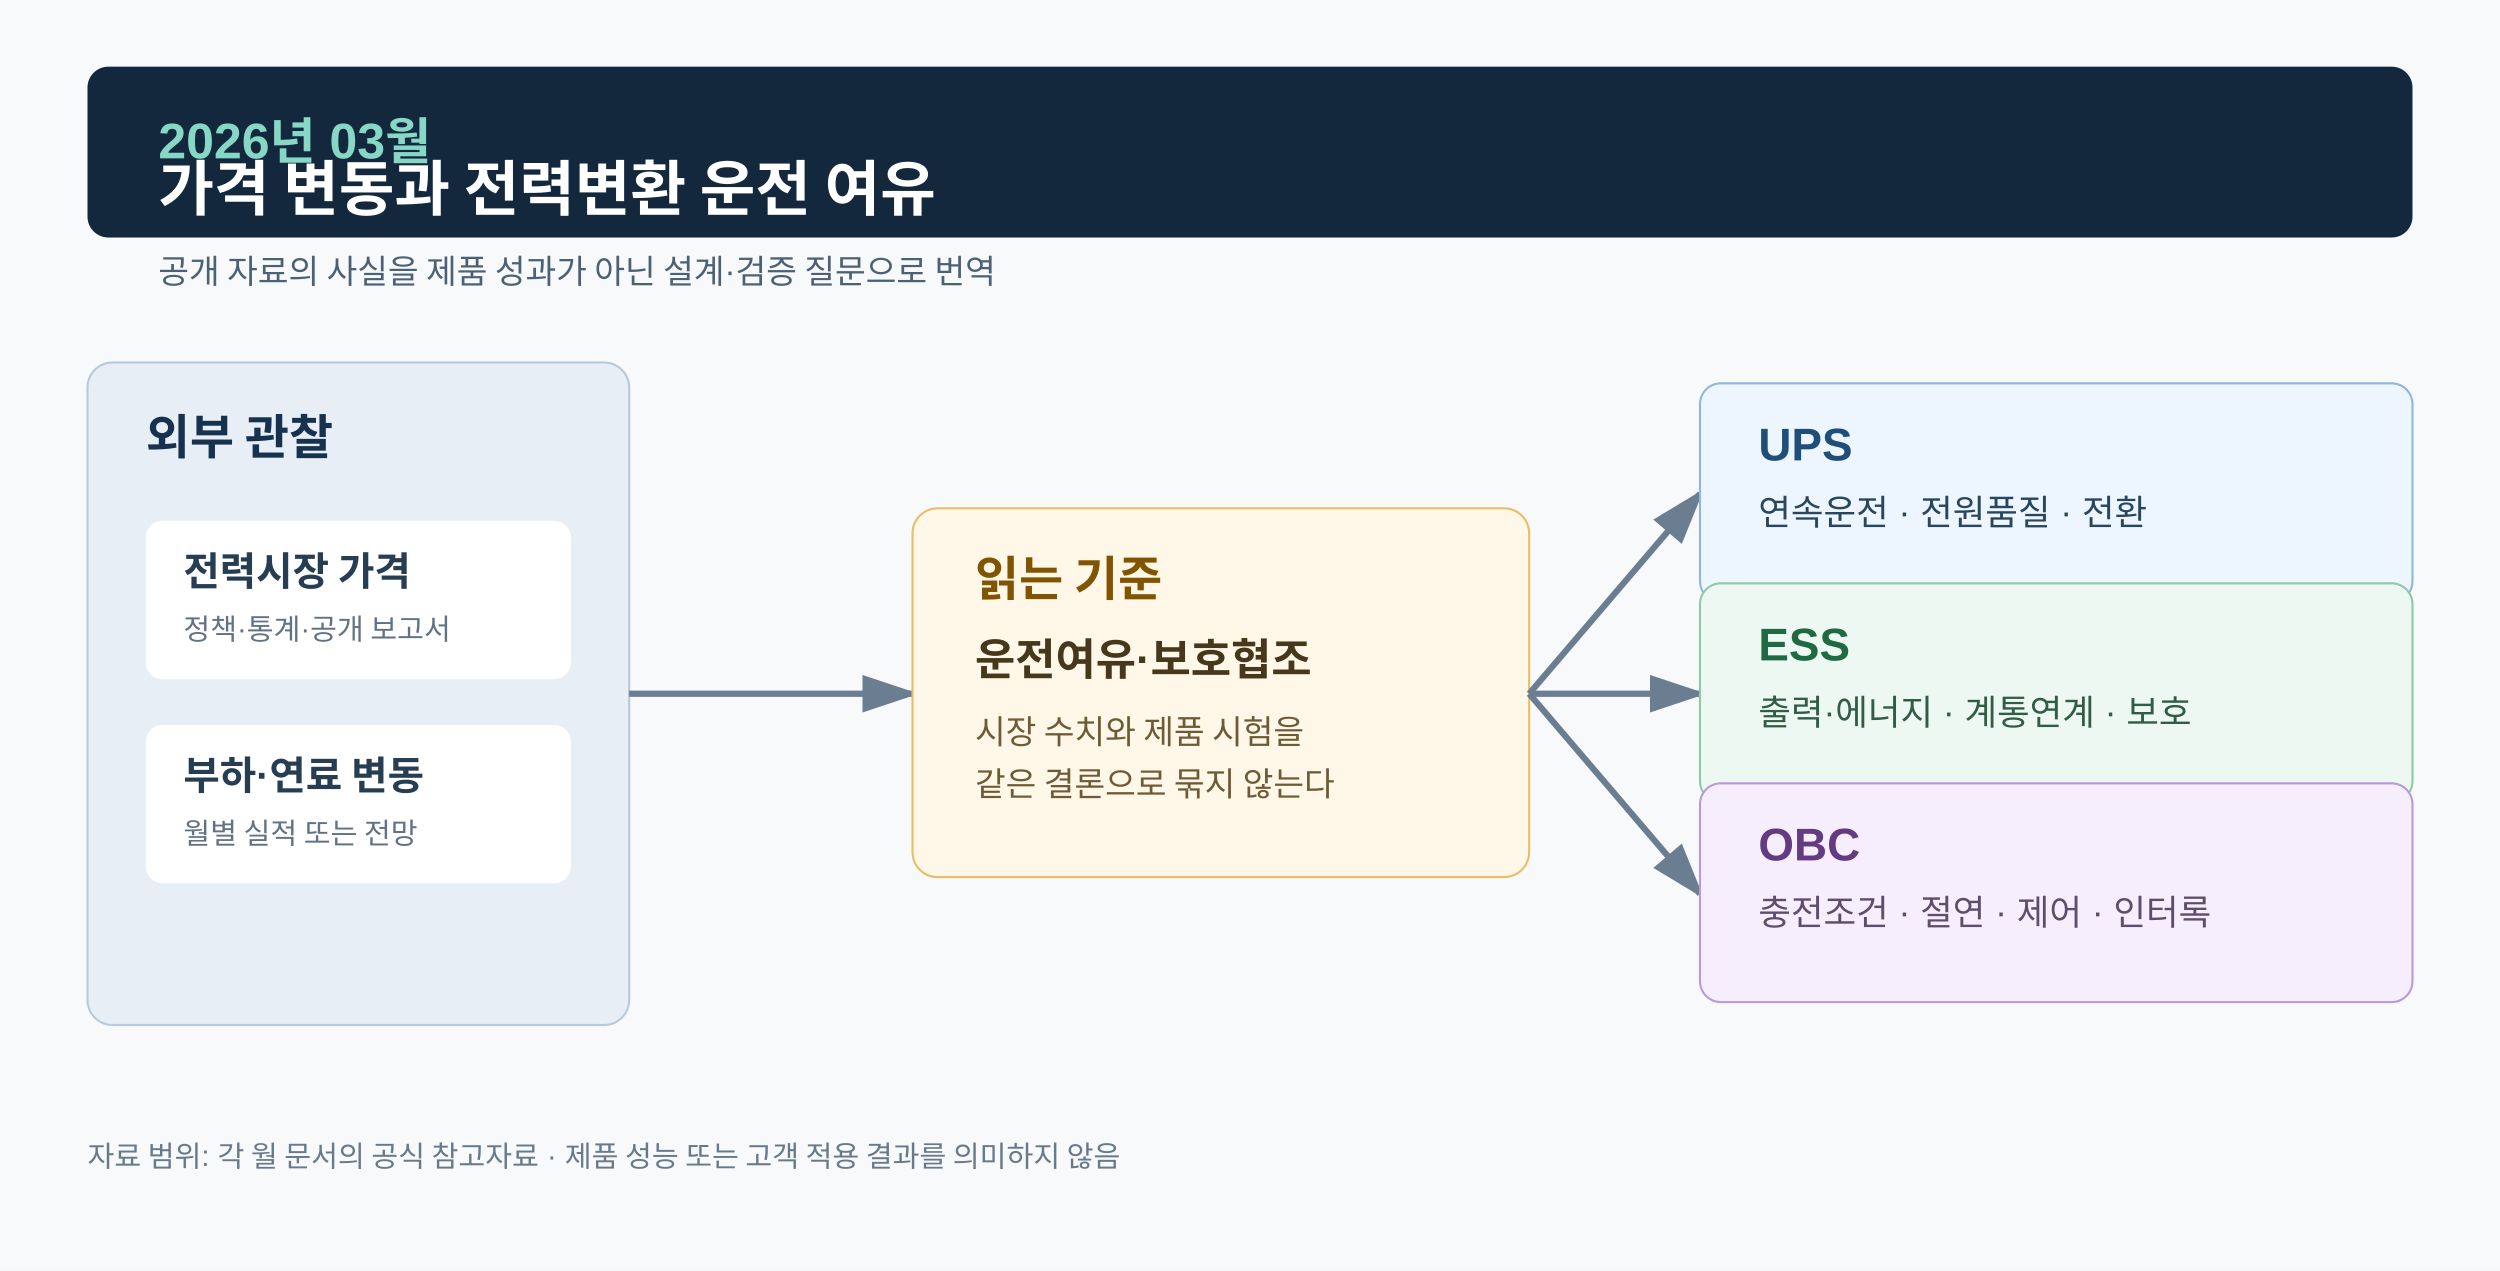
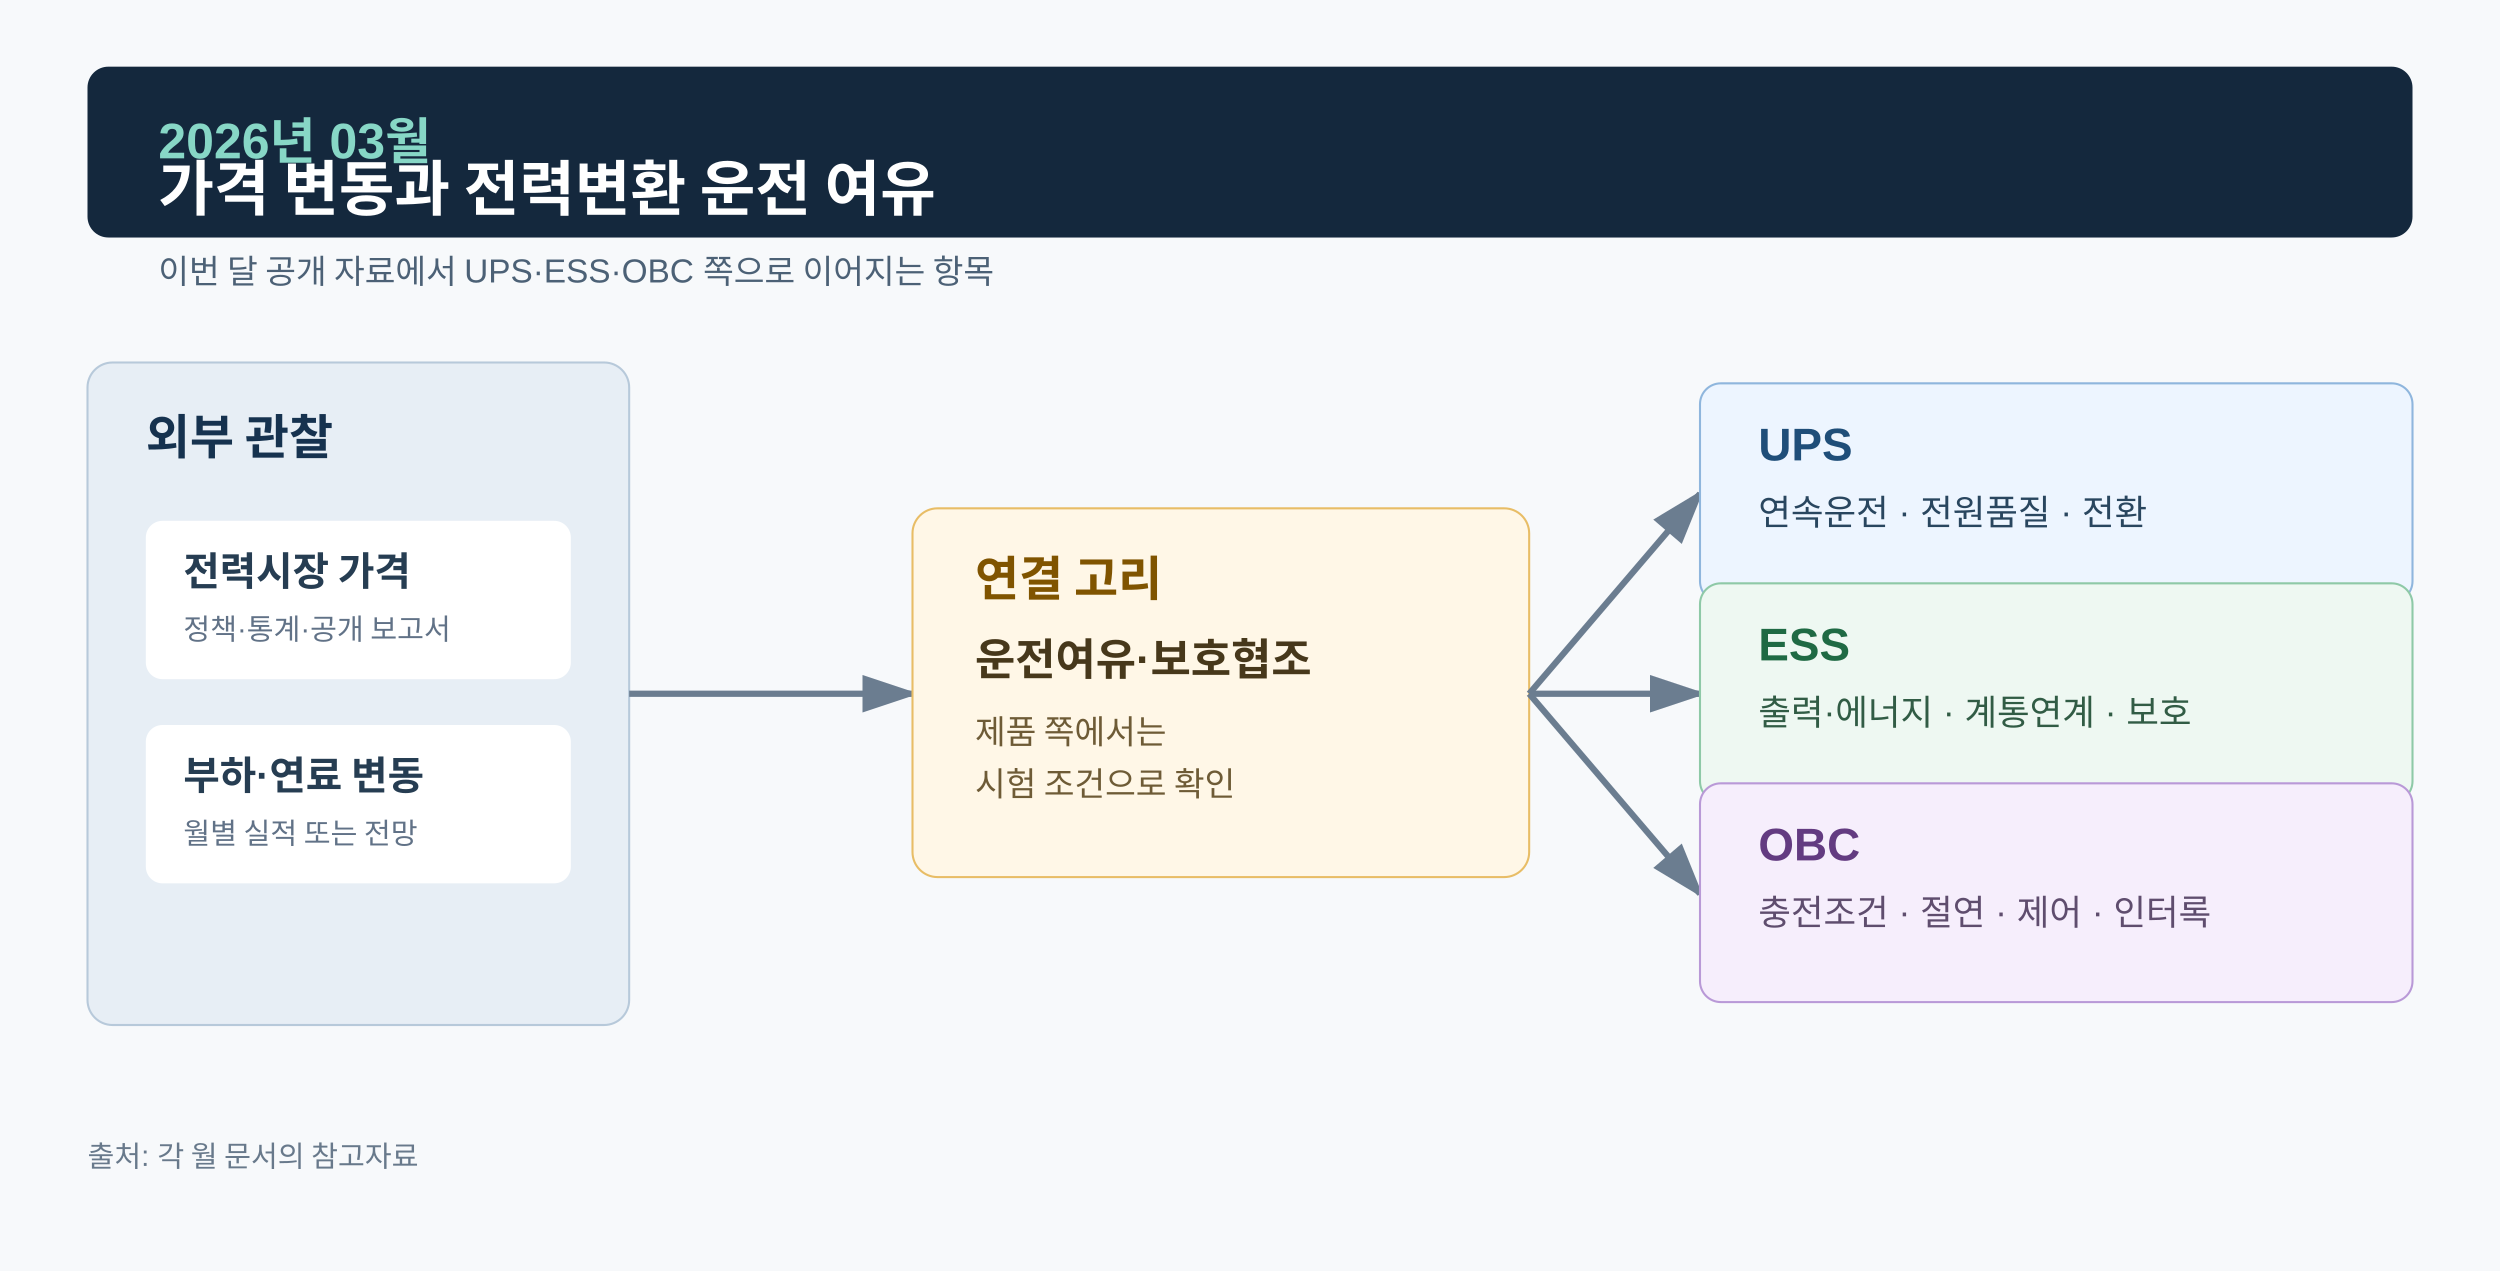
<svg xmlns="http://www.w3.org/2000/svg" width="1200" height="610" viewBox="0 0 1200 610" role="img" aria-labelledby="title desc">
  <defs>
    <marker id="arrow" markerWidth="10" markerHeight="10" refX="8" refY="3" orient="auto">
      <path d="M0,0 L0,6 L9,3 z" fill="#6b7d90" />
    </marker>
  </defs>
  <rect width="1200" height="610" fill="#f7f9fb" />
  <rect x="42" y="32" width="1116" height="82" rx="10" fill="#14283d" />
  <text x="76" y="76" fill="#87d7c6" font-family="Arial, sans-serif" font-size="24" font-weight="700">2026년 03월</text>
  <text x="76" y="101" fill="#ffffff" font-family="Arial, sans-serif" font-size="29" font-weight="700">가격 변동과 전력변환 운전 여유</text>
-   <text x="76" y="136" fill="#4c6176" font-family="Arial, sans-serif" font-size="16">공개 자료의 사실을 제품 성과가 아닌 설계·검증 질문으로 번역</text>
+   <text x="76" y="136" fill="#4c6176" font-family="Arial, sans-serif" font-size="16">이번 달 공개 자료에서 UPS·ESS·OBC 쪽으로 이어지는 항목</text>
  <rect x="42" y="174" width="260" height="318" rx="12" fill="#e7eef5" stroke="#b7c9da" />
  <text x="70" y="218" fill="#16324f" font-family="Arial, sans-serif" font-size="23" font-weight="700">외부 관찰</text>
  <rect x="70" y="250" width="204" height="76" rx="8" fill="#ffffff" />
  <text x="88" y="281" fill="#263d52" font-family="Arial, sans-serif" font-size="19" font-weight="700">전력시장 가격</text>
  <text x="88" y="307" fill="#617287" font-family="Arial, sans-serif" font-size="14">정책·통계·공개 보고서</text>
  <rect x="70" y="348" width="204" height="76" rx="8" fill="#ffffff" />
  <text x="88" y="379" fill="#263d52" font-family="Arial, sans-serif" font-size="19" font-weight="700">부하·연료 변동</text>
  <text x="88" y="405" fill="#617287" font-family="Arial, sans-serif" font-size="14">월별 실적 또는 전망</text>
  <path d="M302 333 L438 333" fill="none" stroke="#6b7d90" stroke-width="3" marker-end="url(#arrow)" />
  <rect x="438" y="244" width="296" height="177" rx="12" fill="#fff7e7" stroke="#e8bd66" />
-   <text x="468" y="286" fill="#805400" font-family="Arial, sans-serif" font-size="23" font-weight="700">읽는 기준</text>
+   <text x="468" y="286" fill="#805400" font-family="Arial, sans-serif" font-size="23" font-weight="700">연결 고리</text>
  <text x="468" y="324" fill="#47381b" font-family="Arial, sans-serif" font-size="21" font-weight="700">운전여유·보호협조</text>
-   <text x="468" y="357" fill="#6e5b36" font-family="Arial, sans-serif" font-size="16">시장 수치와 제품 시험을</text>
-   <text x="468" y="382" fill="#6e5b36" font-family="Arial, sans-serif" font-size="16">같은 결론으로 묶지 않는다</text>
+   <text x="468" y="357" fill="#6e5b36" font-family="Arial, sans-serif" font-size="16">제품 쪽에서는</text>
+   <text x="468" y="382" fill="#6e5b36" font-family="Arial, sans-serif" font-size="16">시험 조건으로 확인</text>
  <path d="M734 333 L816 237" fill="none" stroke="#6b7d90" stroke-width="3" marker-end="url(#arrow)" />
  <path d="M734 333 L816 333" fill="none" stroke="#6b7d90" stroke-width="3" marker-end="url(#arrow)" />
  <path d="M734 333 L816 429" fill="none" stroke="#6b7d90" stroke-width="3" marker-end="url(#arrow)" />
  <rect x="816" y="184" width="342" height="105" rx="10" fill="#edf5ff" stroke="#8fb6dd" />
  <text x="844" y="221" fill="#1f4e79" font-family="Arial, sans-serif" font-size="22" font-weight="700">UPS</text>
  <text x="844" y="252" fill="#29465f" font-family="Arial, sans-serif" font-size="17">연속운전 · 전원품질 · 전환</text>
  <rect x="816" y="280" width="342" height="105" rx="10" fill="#eef8f2" stroke="#8ec9a7" />
  <text x="844" y="317" fill="#1f6a44" font-family="Arial, sans-serif" font-size="22" font-weight="700">ESS</text>
  <text x="844" y="348" fill="#315c45" font-family="Arial, sans-serif" font-size="17">출력·에너지 · 계통연계 · 보호</text>
  <rect x="816" y="376" width="342" height="105" rx="10" fill="#f6eefc" stroke="#b999d7" />
  <text x="844" y="413" fill="#633b81" font-family="Arial, sans-serif" font-size="22" font-weight="700">OBC</text>
  <text x="844" y="444" fill="#5f4d6e" font-family="Arial, sans-serif" font-size="17">충전조건 · 절연 · 제어 · 인터록</text>
-   <text x="42" y="560" fill="#68798b" font-family="Arial, sans-serif" font-size="14">자료 범위: 각 월 문서의 공식 참고자료 · 제품 성능 또는 고객 적용 결과를 의미하지 않음</text>
+   <text x="42" y="560" fill="#68798b" font-family="Arial, sans-serif" font-size="14">출처: 각 월 문서의 참고자료</text>
</svg>
